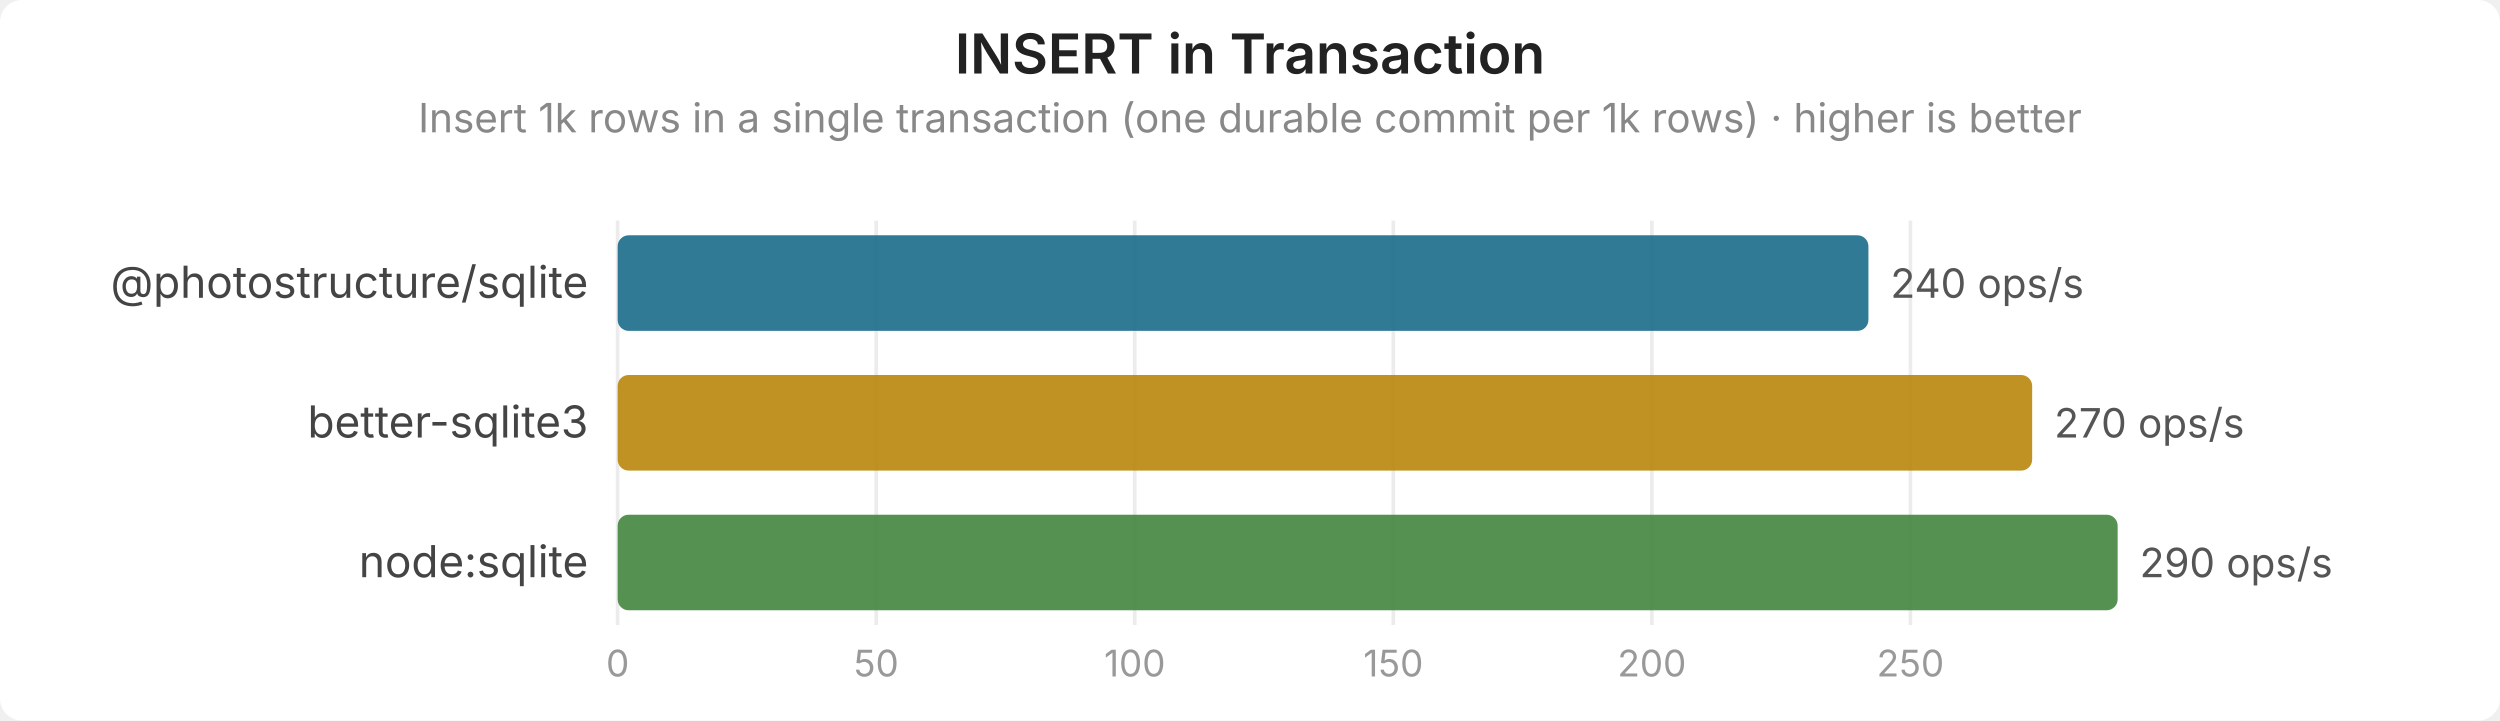
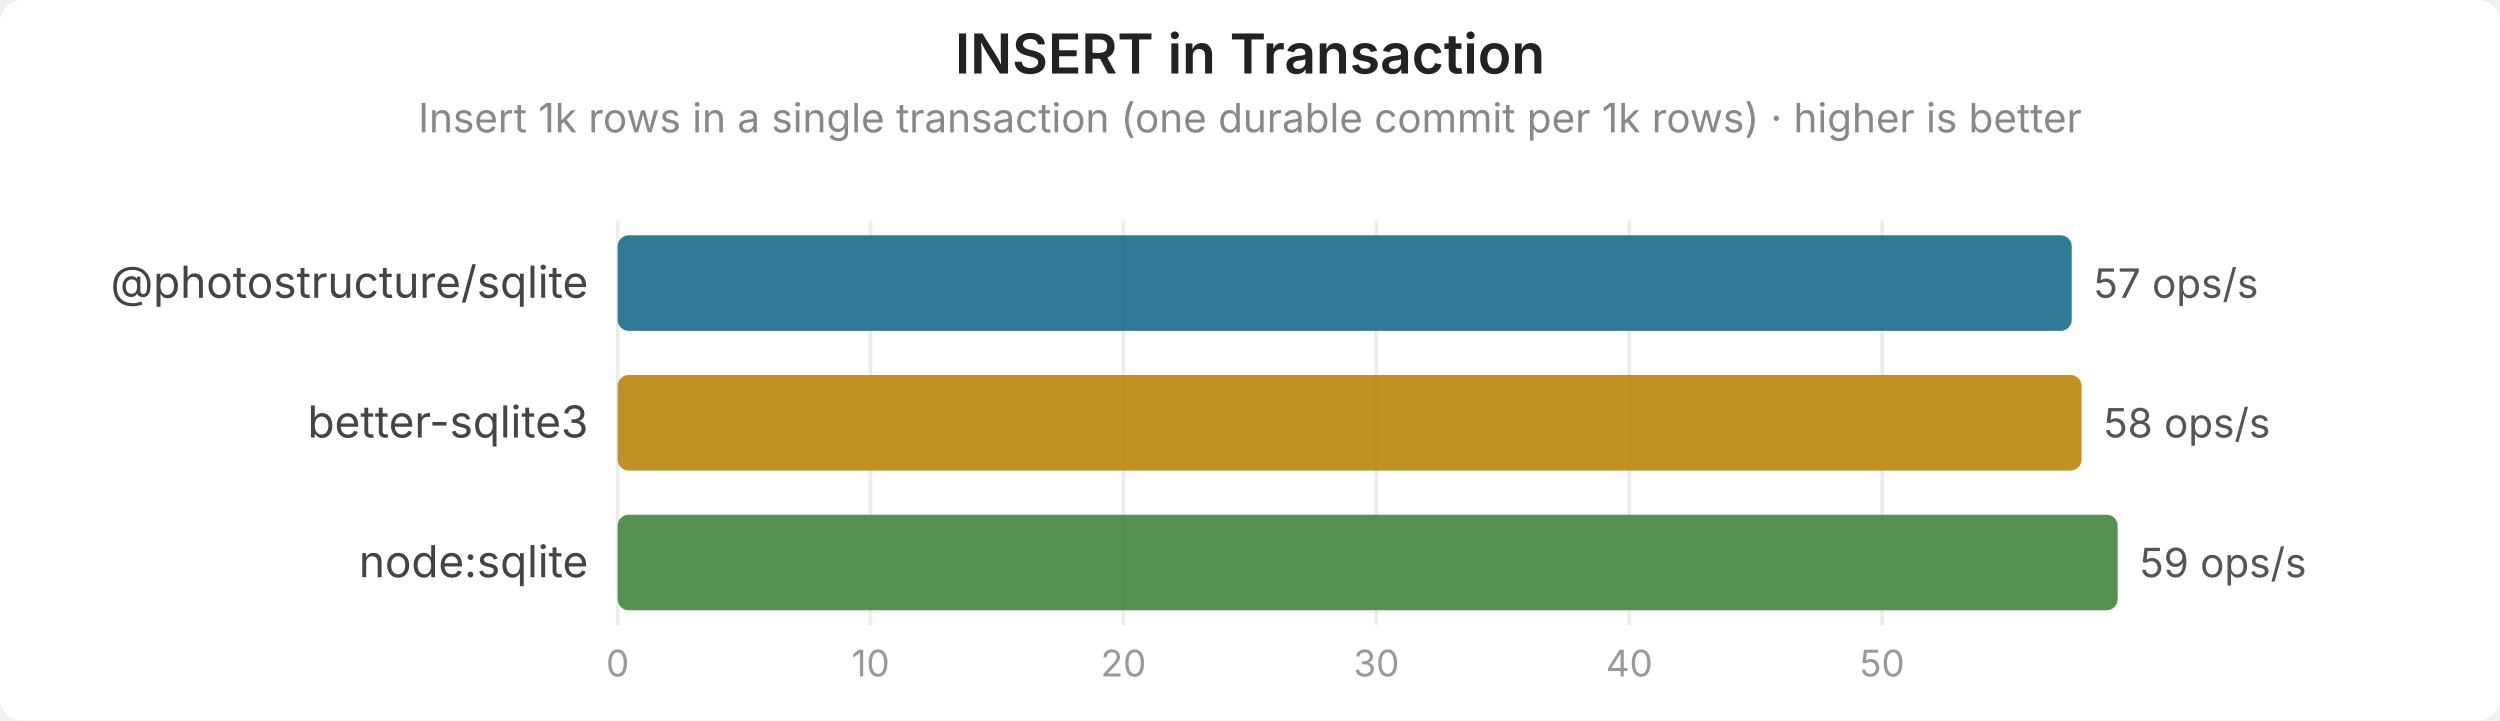
<svg xmlns="http://www.w3.org/2000/svg" viewBox="0 0 680 196" role="img" font-family="system-ui, -apple-system, 'Segoe UI', sans-serif">
  <rect width="680" height="196" fill="#fff" rx="6" />
  <text x="340" y="20" text-anchor="middle" font-size="15" font-weight="600" fill="#222">INSERT in Transaction</text>
  <text x="340" y="36" text-anchor="middle" font-size="11" fill="#888">Insert 1k rows in a single transaction (one durable commit per 1k rows) · higher is better</text>
  <line x1="168" y1="60" x2="168" y2="170" stroke="#ececec" stroke-width="1" />
-   <line x1="238.33" y1="60" x2="238.33" y2="170" stroke="#ececec" stroke-width="1" />
-   <line x1="308.65" y1="60" x2="308.65" y2="170" stroke="#ececec" stroke-width="1" />
-   <line x1="378.98" y1="60" x2="378.98" y2="170" stroke="#ececec" stroke-width="1" />
-   <line x1="449.3" y1="60" x2="449.3" y2="170" stroke="#ececec" stroke-width="1" />
-   <line x1="519.63" y1="60" x2="519.63" y2="170" stroke="#ececec" stroke-width="1" />
+   <line x1="236.79" y1="60" x2="236.79" y2="170" stroke="#ececec" stroke-width="1" />
+   <line x1="305.58" y1="60" x2="305.58" y2="170" stroke="#ececec" stroke-width="1" />
+   <line x1="374.37" y1="60" x2="374.37" y2="170" stroke="#ececec" stroke-width="1" />
+   <line x1="443.16" y1="60" x2="443.16" y2="170" stroke="#ececec" stroke-width="1" />
+   <line x1="511.95" y1="60" x2="511.95" y2="170" stroke="#ececec" stroke-width="1" />
  <text x="160" y="81" text-anchor="end" font-size="12" fill="#444">@photostructure/sqlite</text>
-   <rect x="168" y="64" width="340.21" height="26" fill="#1B6B8A" rx="3" opacity="0.9" />
-   <text x="514.21" y="81" font-size="11" fill="#555">240 ops/s</text>
+   <rect x="168" y="64" width="395.51" height="26" fill="#1B6B8A" rx="3" opacity="0.9" />
+   <text x="569.51" y="81" font-size="11" fill="#555">57 ops/s</text>
  <text x="160" y="119" text-anchor="end" font-size="12" fill="#444">better-sqlite3</text>
-   <rect x="168" y="102" width="384.75" height="26" fill="#B8860B" rx="3" opacity="0.9" />
-   <text x="558.75" y="119" font-size="11" fill="#555">270 ops/s</text>
+   <rect x="168" y="102" width="398.19" height="26" fill="#B8860B" rx="3" opacity="0.9" />
+   <text x="572.19" y="119" font-size="11" fill="#555">58 ops/s</text>
  <text x="160" y="157" text-anchor="end" font-size="12" fill="#444">node:sqlite</text>
  <rect x="168" y="140" width="408" height="26" fill="#43853D" rx="3" opacity="0.9" />
-   <text x="582" y="157" font-size="11" fill="#555">290 ops/s</text>
+   <text x="582" y="157" font-size="11" fill="#555">59 ops/s</text>
  <text x="168" y="184" text-anchor="middle" font-size="10" fill="#999">0</text>
-   <text x="238.33" y="184" text-anchor="middle" font-size="10" fill="#999">50</text>
-   <text x="308.65" y="184" text-anchor="middle" font-size="10" fill="#999">100</text>
-   <text x="378.98" y="184" text-anchor="middle" font-size="10" fill="#999">150</text>
-   <text x="449.3" y="184" text-anchor="middle" font-size="10" fill="#999">200</text>
-   <text x="519.63" y="184" text-anchor="middle" font-size="10" fill="#999">250</text>
+   <text x="236.79" y="184" text-anchor="middle" font-size="10" fill="#999">10</text>
+   <text x="305.58" y="184" text-anchor="middle" font-size="10" fill="#999">20</text>
+   <text x="374.37" y="184" text-anchor="middle" font-size="10" fill="#999">30</text>
+   <text x="443.16" y="184" text-anchor="middle" font-size="10" fill="#999">40</text>
+   <text x="511.95" y="184" text-anchor="middle" font-size="10" fill="#999">50</text>
</svg>
